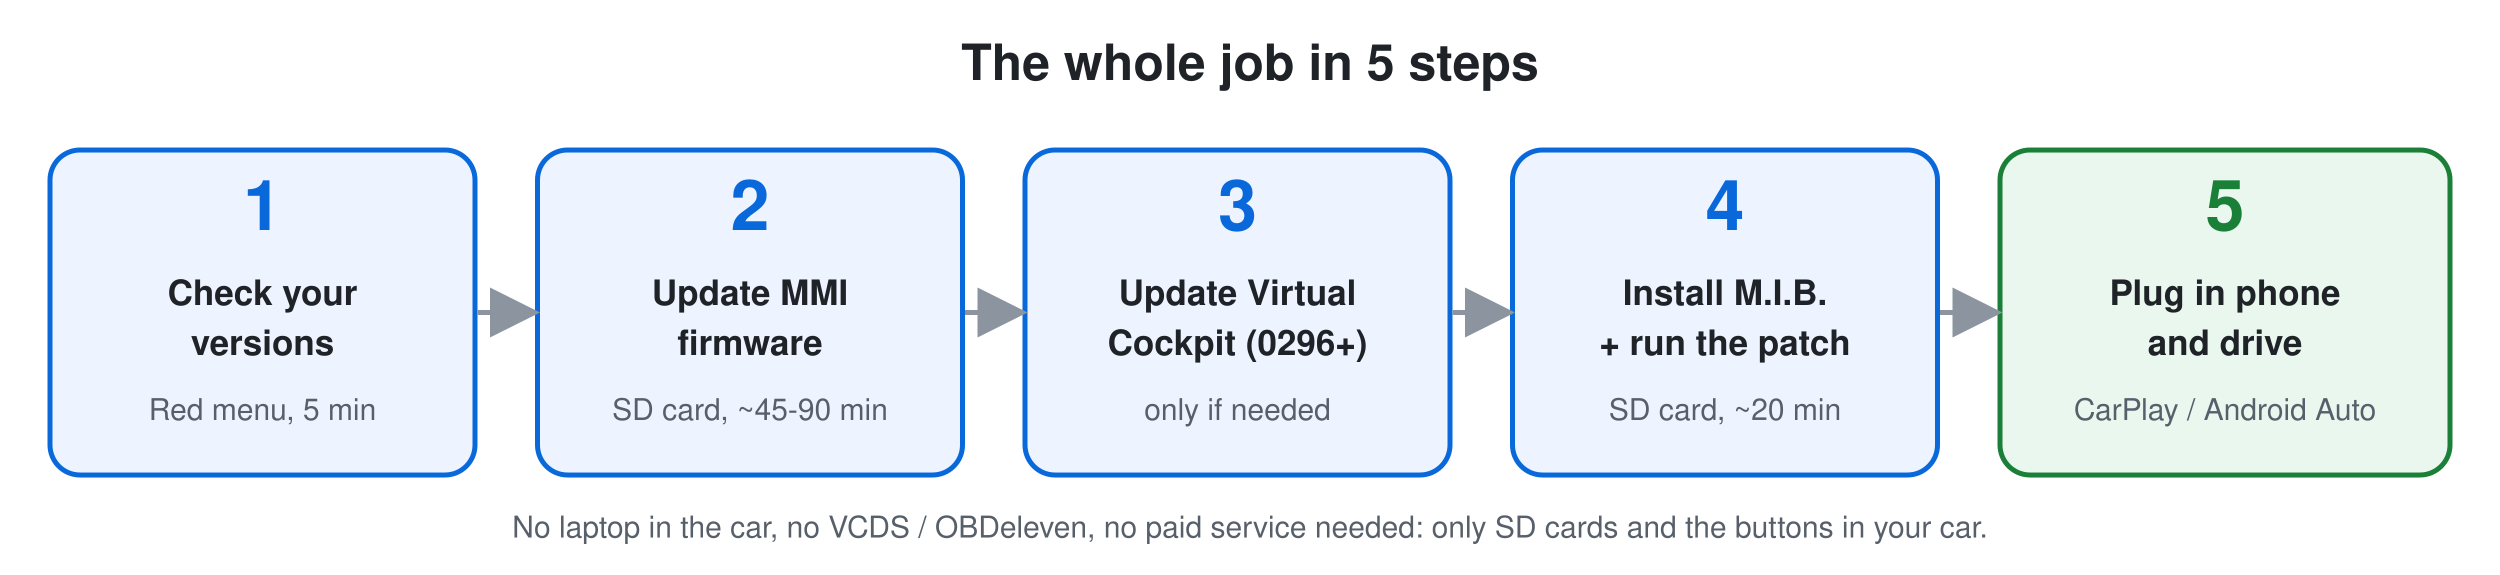
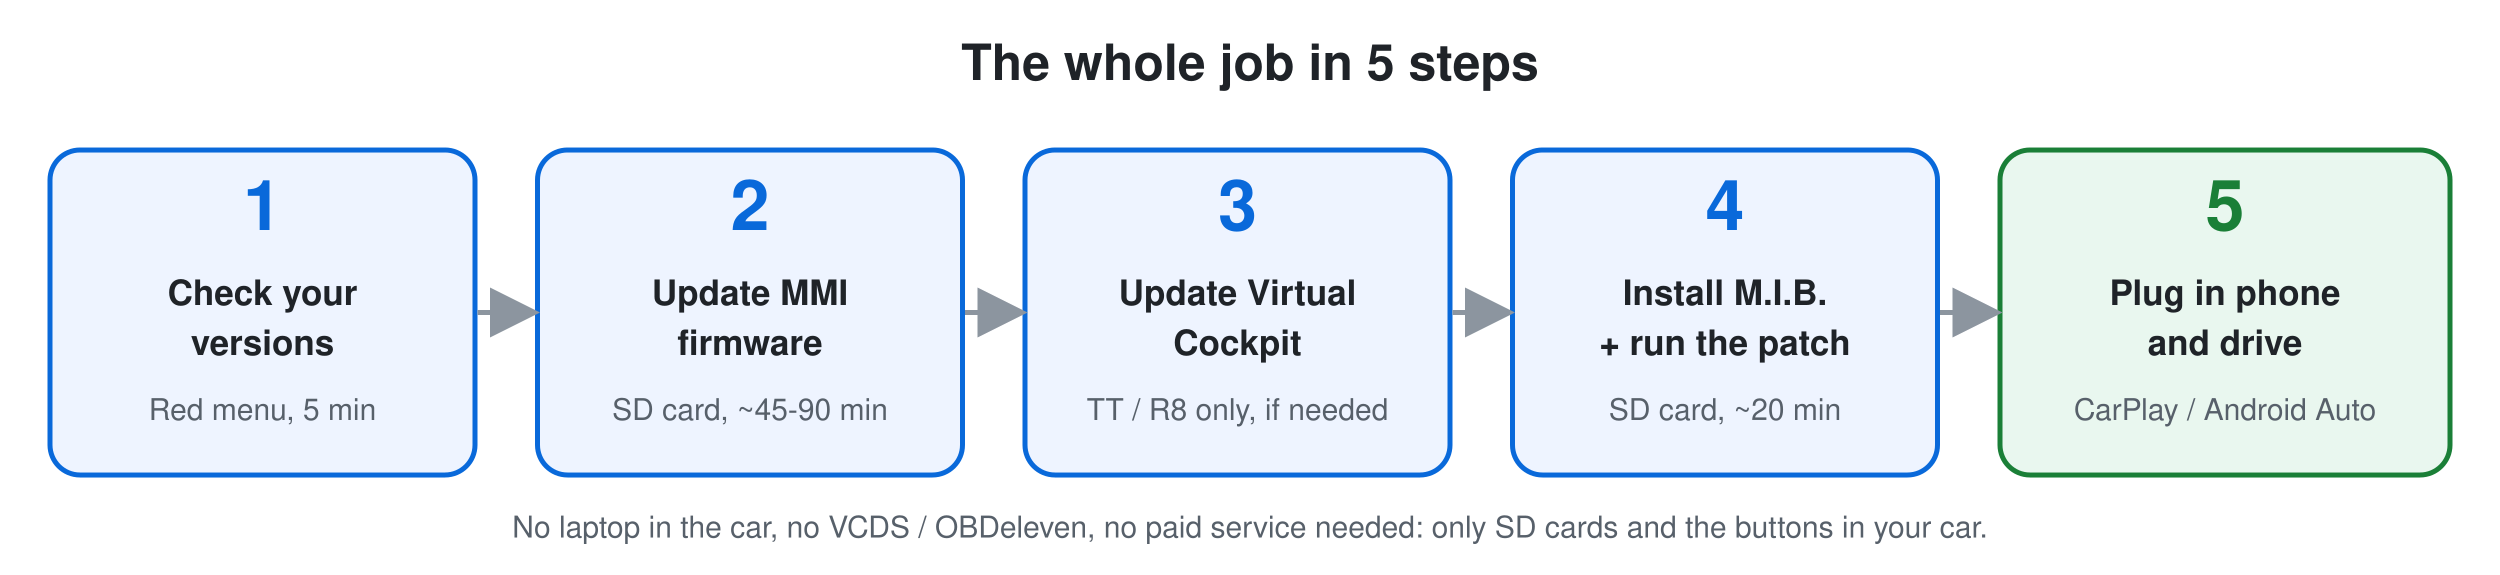
<svg xmlns="http://www.w3.org/2000/svg" width="1000" height="230" viewBox="0 0 1000 230" font-family="Segoe UI, Helvetica, Arial, sans-serif">
  <rect width="1000" height="230" fill="#ffffff" />
  <text x="500" y="32" text-anchor="middle" font-size="20" font-weight="700" fill="#1f2328">The whole job in 5 steps</text>
  <defs>
    <marker id="arr" markerWidth="10" markerHeight="10" refX="8" refY="5" orient="auto">
      <path d="M0,0 L10,5 L0,10 z" fill="#8c959f" />
    </marker>
  </defs>
  <g font-size="14" fill="#1f2328" text-anchor="middle">
    <rect x="20" y="60" width="170" height="130" rx="12" fill="#eef4ff" stroke="#0969da" stroke-width="2" />
    <text x="105" y="92" font-size="28" font-weight="700" fill="#0969da">1</text>
    <text x="105" y="122" font-weight="600">Check your</text>
    <text x="105" y="142" font-weight="600">versions</text>
    <text x="105" y="168" font-size="12" fill="#57606a">Red menu, 5 min</text>
    <rect x="215" y="60" width="170" height="130" rx="12" fill="#eef4ff" stroke="#0969da" stroke-width="2" />
    <text x="300" y="92" font-size="28" font-weight="700" fill="#0969da">2</text>
    <text x="300" y="122" font-weight="600">Update MMI</text>
    <text x="300" y="142" font-weight="600">firmware</text>
    <text x="300" y="168" font-size="12" fill="#57606a">SD card, ~45-90 min</text>
    <rect x="410" y="60" width="170" height="130" rx="12" fill="#eef4ff" stroke="#0969da" stroke-width="2" />
    <text x="495" y="92" font-size="28" font-weight="700" fill="#0969da">3</text>
    <text x="495" y="122" font-weight="600">Update Virtual</text>
-     <text x="495" y="142" font-weight="600">Cockpit (0296+)</text>
-     <text x="495" y="168" font-size="12" fill="#57606a">only if needed</text>
+     <text x="495" y="142" font-weight="600">Cockpit</text>
+     <text x="495" y="168" font-size="12" fill="#57606a">TT / R8 only, if needed</text>
    <rect x="605" y="60" width="170" height="130" rx="12" fill="#eef4ff" stroke="#0969da" stroke-width="2" />
    <text x="690" y="92" font-size="28" font-weight="700" fill="#0969da">4</text>
    <text x="690" y="122" font-weight="600">Install M.I.B.</text>
    <text x="690" y="142" font-weight="600">+ run the patch</text>
    <text x="690" y="168" font-size="12" fill="#57606a">SD card, ~20 min</text>
    <rect x="800" y="60" width="180" height="130" rx="12" fill="#e9f7ef" stroke="#1a7f37" stroke-width="2" />
    <text x="890" y="92" font-size="28" font-weight="700" fill="#1a7f37">5</text>
    <text x="890" y="122" font-weight="600">Plug in phone</text>
    <text x="890" y="142" font-weight="600">and drive</text>
    <text x="890" y="168" font-size="12" fill="#57606a">CarPlay / Android Auto</text>
  </g>
  <g stroke="#8c959f" stroke-width="2" marker-end="url(#arr)">
    <line x1="191" y1="125" x2="212" y2="125" />
    <line x1="386" y1="125" x2="407" y2="125" />
    <line x1="581" y1="125" x2="602" y2="125" />
    <line x1="776" y1="125" x2="797" y2="125" />
  </g>
  <text x="500" y="215" text-anchor="middle" font-size="12" fill="#57606a">No laptop in the car, no VCDS / OBDeleven, no paid service needed: only SD cards and the buttons in your car.</text>
</svg>
